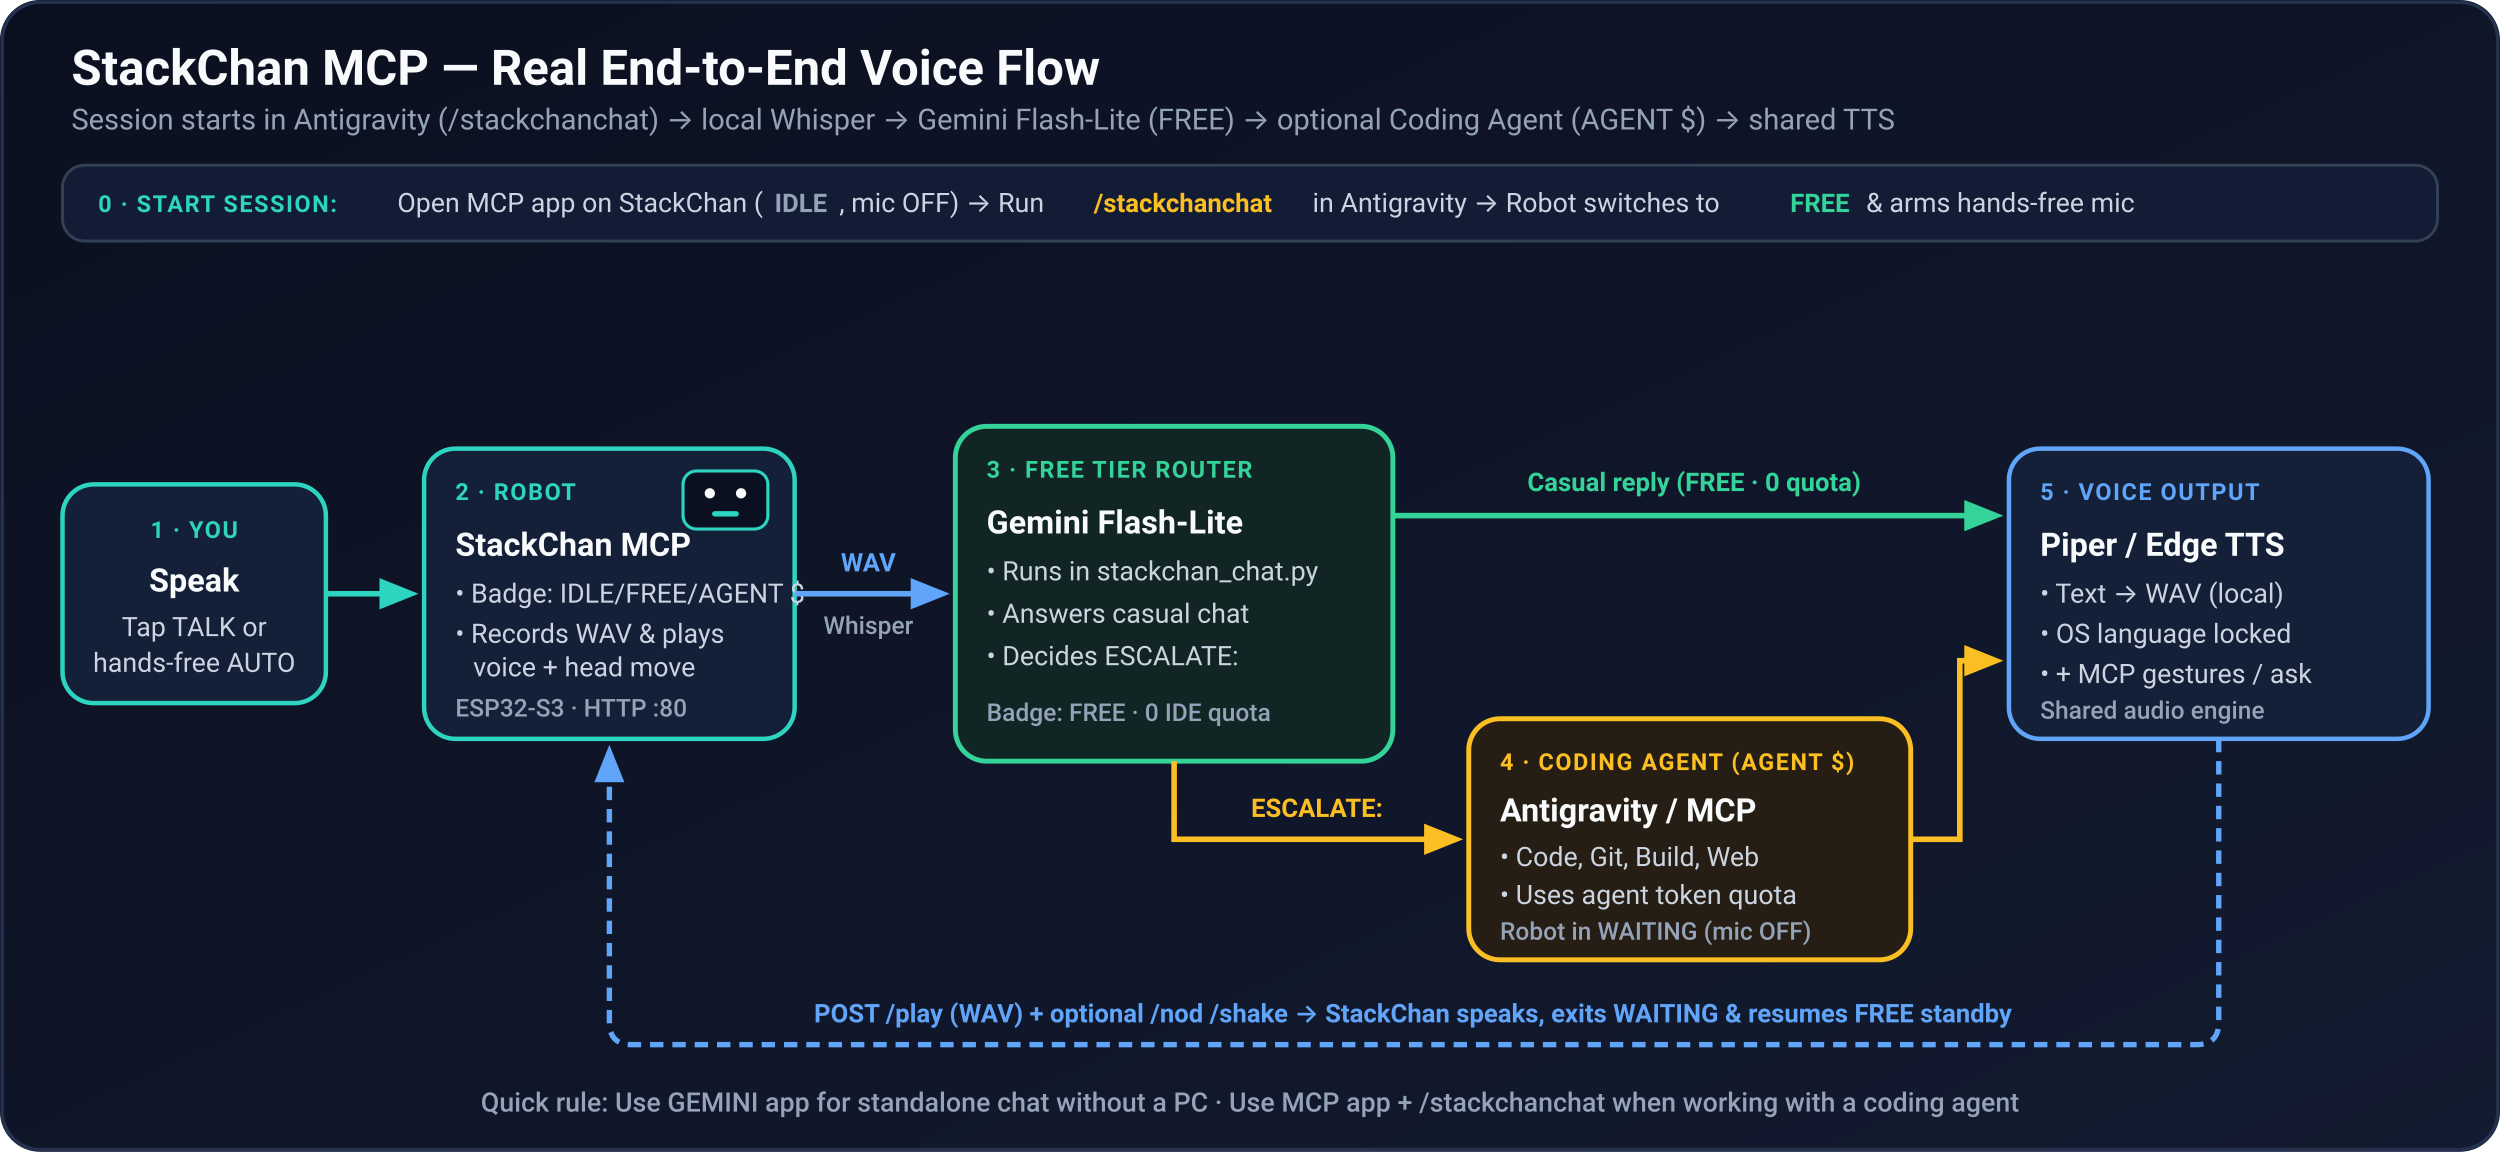
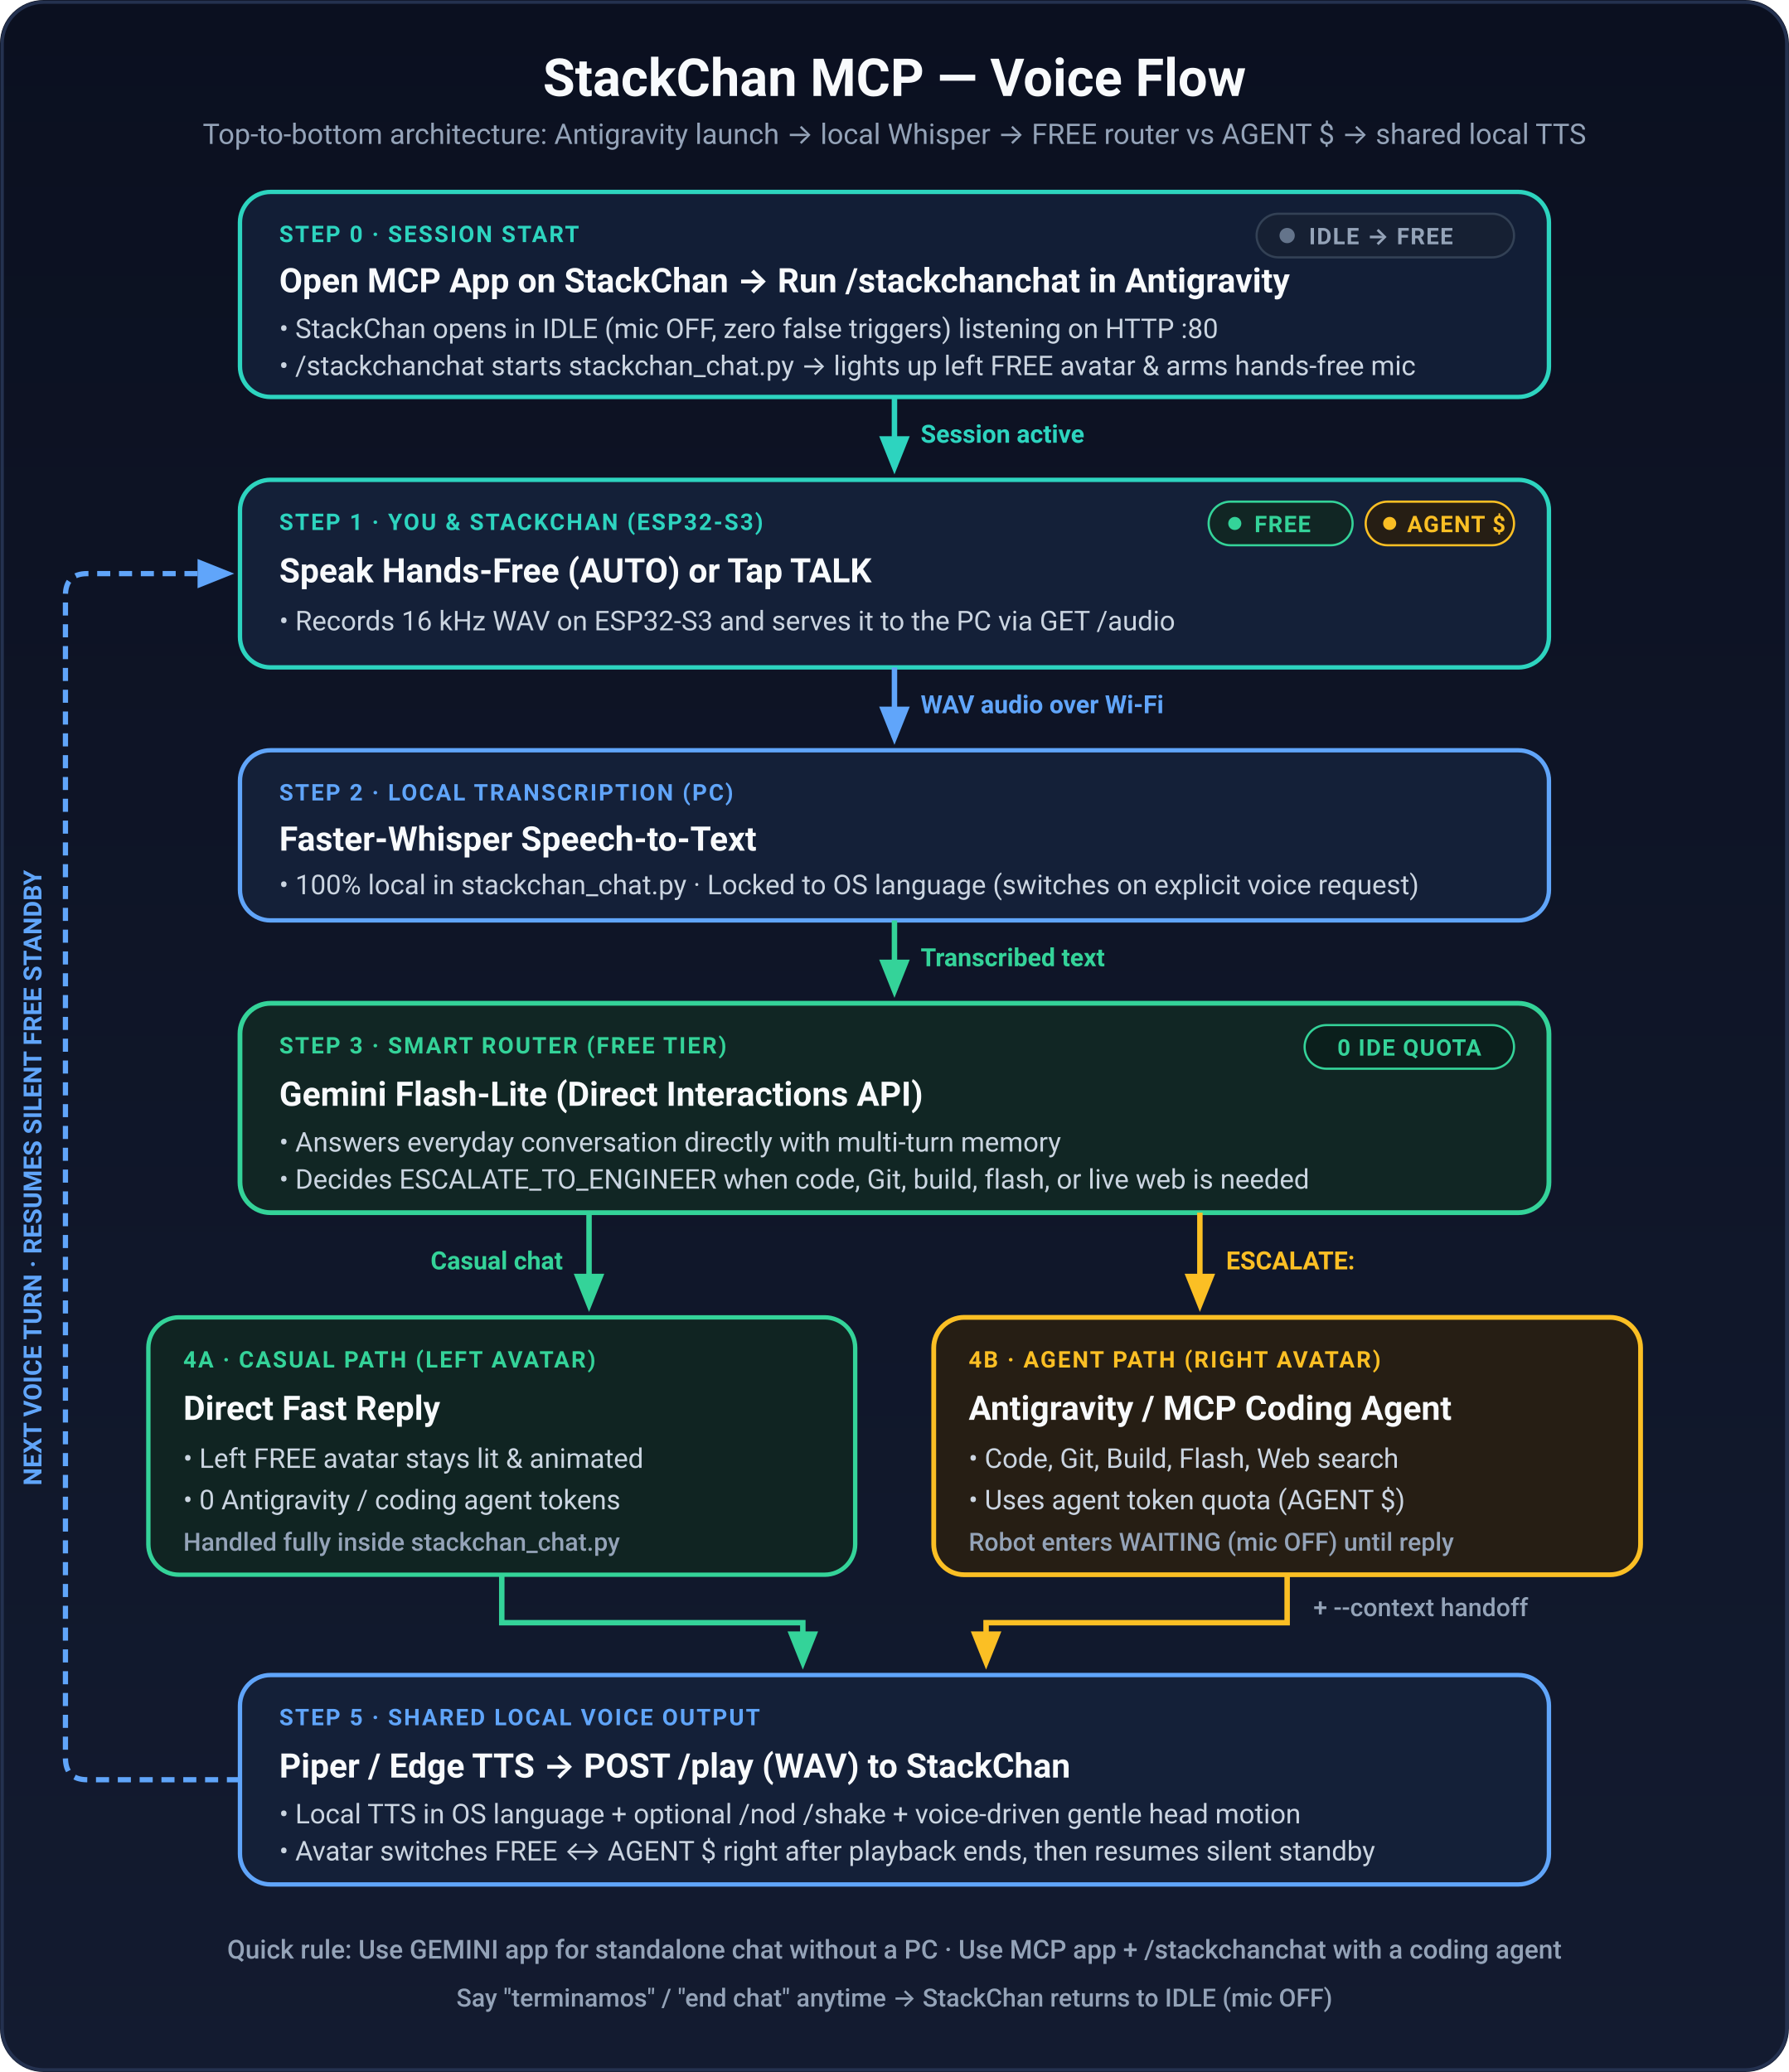
- <svg xmlns="http://www.w3.org/2000/svg" viewBox="0 0 1120 516" width="1120" height="516" role="img" aria-label="StackChan MCP Real End-to-End Voice Flow">
+ <svg xmlns="http://www.w3.org/2000/svg" viewBox="0 0 820 950" width="820" height="950" role="img" aria-label="StackChan MCP Vertical Voice Flow">
  <defs>
-     <linearGradient id="bg" x1="0" y1="0" x2="1" y2="1">
+     <linearGradient id="bg" x1="0" y1="0" x2="0" y2="1">
      <stop offset="0%" stop-color="#0B1020" />
      <stop offset="100%" stop-color="#131B30" />
    </linearGradient>
    <marker id="arr-teal" viewBox="0 0 10 10" refX="8" refY="5" markerWidth="7" markerHeight="7" orient="auto">
      <path d="M 0 1 L 10 5 L 0 9 z" fill="#2DD4BF" />
    </marker>
    <marker id="arr-blue" viewBox="0 0 10 10" refX="8" refY="5" markerWidth="7" markerHeight="7" orient="auto">
      <path d="M 0 1 L 10 5 L 0 9 z" fill="#60A5FA" />
    </marker>
    <marker id="arr-green" viewBox="0 0 10 10" refX="8" refY="5" markerWidth="7" markerHeight="7" orient="auto">
      <path d="M 0 1 L 10 5 L 0 9 z" fill="#34D399" />
    </marker>
    <marker id="arr-amber" viewBox="0 0 10 10" refX="8" refY="5" markerWidth="7" markerHeight="7" orient="auto">
      <path d="M 0 1 L 10 5 L 0 9 z" fill="#FBBF24" />
    </marker>
    <style>
-       .title { font: 700 22px -apple-system, BlinkMacSystemFont, "Segoe UI", Roboto, sans-serif; fill: #F8FAFC; }
+       .title { font: 700 24px -apple-system, BlinkMacSystemFont, "Segoe UI", Roboto, sans-serif; fill: #F8FAFC; }
      .sub { font: 400 13px -apple-system, BlinkMacSystemFont, "Segoe UI", Roboto, sans-serif; fill: #94A3B8; }
-       .step { font: 700 10.5px -apple-system, BlinkMacSystemFont, "Segoe UI", Roboto, sans-serif; letter-spacing: 0.7px; }
-       .h { font: 700 14.5px -apple-system, BlinkMacSystemFont, "Segoe UI", Roboto, sans-serif; fill: #F8FAFC; }
-       .p { font: 400 12px -apple-system, BlinkMacSystemFont, "Segoe UI", Roboto, sans-serif; fill: #CBD5E1; }
-       .m { font: 500 11px -apple-system, BlinkMacSystemFont, "Segoe UI", Roboto, sans-serif; fill: #94A3B8; }
+       .step { font: 700 10.5px -apple-system, BlinkMacSystemFont, "Segoe UI", Roboto, sans-serif; letter-spacing: 0.8px; }
+       .h { font: 700 15.5px -apple-system, BlinkMacSystemFont, "Segoe UI", Roboto, sans-serif; fill: #F8FAFC; }
+       .p { font: 400 12.5px -apple-system, BlinkMacSystemFont, "Segoe UI", Roboto, sans-serif; fill: #CBD5E1; }
+       .m { font: 500 11.5px -apple-system, BlinkMacSystemFont, "Segoe UI", Roboto, sans-serif; fill: #94A3B8; }
      .el { font: 600 11.5px -apple-system, BlinkMacSystemFont, "Segoe UI", Roboto, sans-serif; }
+       .chip { font: 700 10.5px -apple-system, BlinkMacSystemFont, "Segoe UI", Roboto, sans-serif; letter-spacing: 0.5px; }
      .foot { font: 500 12px -apple-system, BlinkMacSystemFont, "Segoe UI", Roboto, sans-serif; fill: #94A3B8; }
    </style>
  </defs>
-   <rect width="1120" height="516" rx="18" fill="url(#bg)" />
-   <rect x="1" y="1" width="1118" height="514" rx="17" fill="none" stroke="#24314F" stroke-width="1.5" />
-   <text x="32" y="38" class="title">StackChan MCP — Real End-to-End Voice Flow</text>
-   <text x="32" y="58" class="sub">Session starts in Antigravity (/stackchanchat) → local Whisper → Gemini Flash-Lite (FREE) → optional Coding Agent (AGENT $) → shared TTS</text>
-   <g transform="translate(28, 74)">
-     <rect width="1064" height="34" rx="10" fill="#121C34" stroke="#334155" stroke-width="1.3" />
-     <text x="16" y="21" class="step" fill="#2DD4BF">0 · START SESSION:</text>
-     <text x="150" y="21" class="p">Open MCP app on StackChan (</text>
-     <text x="319" y="21" class="el" fill="#94A3B8">IDLE</text>
-     <text x="348" y="21" class="p">, mic OFF)  →  Run </text>
-     <text x="462" y="21" class="el" fill="#FBBF24">/stackchanchat</text>
-     <text x="560" y="21" class="p"> in Antigravity  →  Robot switches to </text>
-     <text x="774" y="21" class="el" fill="#34D399">FREE</text>
-     <text x="808" y="21" class="p"> &amp; arms hands-free mic</text>
+   <rect width="820" height="950" rx="20" fill="url(#bg)" />
+   <rect x="1" y="1" width="818" height="948" rx="19" fill="none" stroke="#24314F" stroke-width="1.5" />
+   <text x="410" y="44" text-anchor="middle" class="title">StackChan MCP — Voice Flow</text>
+   <text x="410" y="66" text-anchor="middle" class="sub">Top-to-bottom architecture: Antigravity launch → local Whisper → FREE router vs AGENT $ → shared local TTS</text>
+   <g transform="translate(110, 88)">
+     <rect width="600" height="94" rx="14" fill="#121E36" stroke="#2DD4BF" stroke-width="2" />
+     <text x="18" y="23" class="step" fill="#2DD4BF">STEP 0 · SESSION START</text>
+     <rect x="466" y="10" width="118" height="20" rx="10" fill="#162033" stroke="#334155" stroke-width="1" />
+     <circle cx="480" cy="20" r="3.5" fill="#64748B" />
+     <text x="490" y="24" class="chip" fill="#94A3B8">IDLE → FREE</text>
+     <text x="18" y="46" class="h">Open MCP App on StackChan  →  Run /stackchanchat in Antigravity</text>
+     <text x="18" y="67" class="p">• StackChan opens in IDLE (mic OFF, zero false triggers) listening on HTTP :80</text>
+     <text x="18" y="84" class="p">• /stackchanchat starts stackchan_chat.py → lights up left FREE avatar &amp; arms hands-free mic</text>
  </g>
-   <g transform="translate(28, 217)">
-     <rect width="118" height="98" rx="14" fill="#142038" stroke="#2DD4BF" stroke-width="2" />
-     <text x="59" y="24" text-anchor="middle" class="step" fill="#2DD4BF">1 · YOU</text>
-     <text x="59" y="48" text-anchor="middle" class="h">Speak</text>
-     <text x="59" y="68" text-anchor="middle" class="p">Tap TALK or</text>
-     <text x="59" y="84" text-anchor="middle" class="p">hands-free AUTO</text>
+   <line x1="410" y1="182" x2="410" y2="214" stroke="#2DD4BF" stroke-width="2.5" marker-end="url(#arr-teal)" />
+   <text x="422" y="203" class="el" fill="#2DD4BF">Session active</text>
+   <g transform="translate(110, 220)">
+     <rect width="600" height="86" rx="14" fill="#142038" stroke="#2DD4BF" stroke-width="2" />
+     <text x="18" y="23" class="step" fill="#2DD4BF">STEP 1 · YOU &amp; STACKCHAN (ESP32-S3)</text>
+     <rect x="444" y="10" width="66" height="20" rx="10" fill="#112624" stroke="#34D399" stroke-width="1" />
+     <circle cx="456" cy="20" r="3" fill="#34D399" />
+     <text x="465" y="24" class="chip" fill="#34D399">FREE</text>
+     <rect x="516" y="10" width="68" height="20" rx="10" fill="#261E14" stroke="#FBBF24" stroke-width="1" />
+     <circle cx="527" cy="20" r="3" fill="#FBBF24" />
+     <text x="535" y="24" class="chip" fill="#FBBF24">AGENT $</text>
+     <text x="18" y="47" class="h">Speak Hands-Free (AUTO) or Tap TALK</text>
+     <text x="18" y="69" class="p">• Records 16 kHz WAV on ESP32-S3 and serves it to the PC via GET /audio</text>
  </g>
-   <line x1="146" y1="266" x2="184" y2="266" stroke="#2DD4BF" stroke-width="2.5" marker-end="url(#arr-teal)" />
-   <g transform="translate(190, 201)">
-     <rect width="166" height="130" rx="14" fill="#142038" stroke="#2DD4BF" stroke-width="2" />
-     <text x="14" y="23" class="step" fill="#2DD4BF">2 · ROBOT</text>
-     <rect x="116" y="10" width="38" height="26" rx="6" fill="#0B1020" stroke="#2DD4BF" stroke-width="1.4" />
-     <circle cx="128" cy="20" r="2.3" fill="#F8FAFC" />
-     <circle cx="142" cy="20" r="2.3" fill="#F8FAFC" />
-     <rect x="129" y="28" width="12" height="2.4" rx="1.2" fill="#2DD4BF" />
-     <text x="14" y="48" class="h">StackChan MCP</text>
-     <text x="14" y="69" class="p">• Badge: IDLE/FREE/AGENT $</text>
-     <text x="14" y="87" class="p">• Records WAV &amp; plays</text>
-     <text x="22" y="102" class="p">voice + head move</text>
-     <text x="14" y="120" class="m">ESP32-S3 · HTTP :80</text>
+   <line x1="410" y1="306" x2="410" y2="338" stroke="#60A5FA" stroke-width="2.5" marker-end="url(#arr-blue)" />
+   <text x="422" y="327" class="el" fill="#60A5FA">WAV audio over Wi-Fi</text>
+   <g transform="translate(110, 344)">
+     <rect width="600" height="78" rx="14" fill="#142038" stroke="#60A5FA" stroke-width="2" />
+     <text x="18" y="23" class="step" fill="#60A5FA">STEP 2 · LOCAL TRANSCRIPTION (PC)</text>
+     <text x="18" y="46" class="h">Faster-Whisper Speech-to-Text</text>
+     <text x="18" y="66" class="p">• 100% local in stackchan_chat.py · Locked to OS language (switches on explicit voice request)</text>
  </g>
-   <line x1="356" y1="266" x2="422" y2="266" stroke="#60A5FA" stroke-width="2.5" marker-end="url(#arr-blue)" />
-   <text x="389" y="256" text-anchor="middle" class="el" fill="#60A5FA">WAV</text>
-   <text x="389" y="284" text-anchor="middle" class="m">Whisper</text>
-   <g transform="translate(428, 191)">
-     <rect width="196" height="150" rx="14" fill="#112624" stroke="#34D399" stroke-width="2.2" />
-     <text x="14" y="23" class="step" fill="#34D399">3 · FREE TIER ROUTER</text>
-     <text x="14" y="48" class="h">Gemini Flash-Lite</text>
-     <text x="14" y="69" class="p">• Runs in stackchan_chat.py</text>
-     <text x="14" y="88" class="p">• Answers casual chat</text>
-     <text x="14" y="107" class="p">• Decides ESCALATE:</text>
-     <text x="14" y="132" class="m">Badge: FREE · 0 IDE quota</text>
+   <line x1="410" y1="422" x2="410" y2="454" stroke="#34D399" stroke-width="2.5" marker-end="url(#arr-green)" />
+   <text x="422" y="443" class="el" fill="#34D399">Transcribed text</text>
+   <g transform="translate(110, 460)">
+     <rect width="600" height="96" rx="14" fill="#112624" stroke="#34D399" stroke-width="2.2" />
+     <text x="18" y="23" class="step" fill="#34D399">STEP 3 · SMART ROUTER (FREE TIER)</text>
+     <rect x="488" y="10" width="96" height="20" rx="10" fill="#0B1F1C" stroke="#34D399" stroke-width="1" />
+     <text x="536" y="24" text-anchor="middle" class="chip" fill="#34D399">0 IDE QUOTA</text>
+     <text x="18" y="47" class="h">Gemini Flash-Lite (Direct Interactions API)</text>
+     <text x="18" y="68" class="p">• Answers everyday conversation directly with multi-turn memory</text>
+     <text x="18" y="85" class="p">• Decides ESCALATE_TO_ENGINEER when code, Git, build, flash, or live web is needed</text>
  </g>
-   <line x1="624" y1="231" x2="894" y2="231" stroke="#34D399" stroke-width="2.5" marker-end="url(#arr-green)" />
-   <text x="759" y="220" text-anchor="middle" class="el" fill="#34D399">Casual reply (FREE · 0 quota)</text>
-   <path d="M 526 341 L 526 376 L 652 376" fill="none" stroke="#FBBF24" stroke-width="2.5" marker-end="url(#arr-amber)" />
-   <text x="590" y="366" text-anchor="middle" class="el" fill="#FBBF24">ESCALATE:</text>
-   <g transform="translate(658, 322)">
-     <rect width="198" height="108" rx="14" fill="#261E14" stroke="#FBBF24" stroke-width="2.2" />
-     <text x="14" y="23" class="step" fill="#FBBF24">4 · CODING AGENT (AGENT $)</text>
-     <text x="14" y="46" class="h">Antigravity / MCP</text>
-     <text x="14" y="66" class="p">• Code, Git, Build, Web</text>
-     <text x="14" y="83" class="p">• Uses agent token quota</text>
-     <text x="14" y="99" class="m">Robot in WAITING (mic OFF)</text>
+   <path d="M 270 556 L 270 598" fill="none" stroke="#34D399" stroke-width="2.5" marker-end="url(#arr-green)" />
+   <text x="258" y="582" text-anchor="end" class="el" fill="#34D399">Casual chat</text>
+   <path d="M 550 556 L 550 598" fill="none" stroke="#FBBF24" stroke-width="2.5" marker-end="url(#arr-amber)" />
+   <text x="562" y="582" text-anchor="start" class="el" fill="#FBBF24">ESCALATE:</text>
+   <g transform="translate(68, 604)">
+     <rect width="324" height="118" rx="14" fill="#102422" stroke="#34D399" stroke-width="2" />
+     <text x="16" y="23" class="step" fill="#34D399">4A · CASUAL PATH (LEFT AVATAR)</text>
+     <text x="16" y="47" class="h">Direct Fast Reply</text>
+     <text x="16" y="69" class="p">• Left FREE avatar stays lit &amp; animated</text>
+     <text x="16" y="88" class="p">• 0 Antigravity / coding agent tokens</text>
+     <text x="16" y="107" class="m">Handled fully inside stackchan_chat.py</text>
  </g>
-   <path d="M 856 376 L 878 376 L 878 296 L 894 296" fill="none" stroke="#FBBF24" stroke-width="2.5" marker-end="url(#arr-amber)" />
-   <g transform="translate(900, 201)">
-     <rect width="188" height="130" rx="14" fill="#142038" stroke="#60A5FA" stroke-width="2" />
-     <text x="14" y="23" class="step" fill="#60A5FA">5 · VOICE OUTPUT</text>
-     <text x="14" y="48" class="h">Piper / Edge TTS</text>
-     <text x="14" y="69" class="p">• Text → WAV (local)</text>
-     <text x="14" y="87" class="p">• OS language locked</text>
-     <text x="14" y="105" class="p">• + MCP gestures / ask</text>
-     <text x="14" y="121" class="m">Shared audio engine</text>
+   <g transform="translate(428, 604)">
+     <rect width="324" height="118" rx="14" fill="#261E14" stroke="#FBBF24" stroke-width="2.2" />
+     <text x="16" y="23" class="step" fill="#FBBF24">4B · AGENT PATH (RIGHT AVATAR)</text>
+     <text x="16" y="47" class="h">Antigravity / MCP Coding Agent</text>
+     <text x="16" y="69" class="p">• Code, Git, Build, Flash, Web search</text>
+     <text x="16" y="88" class="p">• Uses agent token quota (AGENT $)</text>
+     <text x="16" y="107" class="m">Robot enters WAITING (mic OFF) until reply</text>
  </g>
-   <path d="M 994 331 L 994 458 Q 994 468 984 468 L 283 468 Q 273 468 273 458 L 273 337" fill="none" stroke="#60A5FA" stroke-width="2.4" stroke-dasharray="6,4" marker-end="url(#arr-blue)" />
-   <text x="633" y="458" text-anchor="middle" class="el" fill="#60A5FA">POST /play (WAV) + optional /nod /shake → StackChan speaks, exits WAITING &amp; resumes FREE standby</text>
-   <text x="560" y="498" text-anchor="middle" class="foot">Quick rule: Use GEMINI app for standalone chat without a PC  ·  Use MCP app + /stackchanchat when working with a coding agent</text>
+   <path d="M 230 722 L 230 744 L 368 744 L 368 762" fill="none" stroke="#34D399" stroke-width="2.5" marker-end="url(#arr-green)" />
+   <path d="M 590 722 L 590 744 L 452 744 L 452 762" fill="none" stroke="#FBBF24" stroke-width="2.5" marker-end="url(#arr-amber)" />
+   <text x="602" y="741" class="m" fill="#FBBF24">+ --context handoff</text>
+   <g transform="translate(110, 768)">
+     <rect width="600" height="96" rx="14" fill="#142038" stroke="#60A5FA" stroke-width="2" />
+     <text x="18" y="23" class="step" fill="#60A5FA">STEP 5 · SHARED LOCAL VOICE OUTPUT</text>
+     <text x="18" y="47" class="h">Piper / Edge TTS  →  POST /play (WAV) to StackChan</text>
+     <text x="18" y="68" class="p">• Local TTS in OS language + optional /nod /shake + voice-driven gentle head motion</text>
+     <text x="18" y="85" class="p">• Avatar switches FREE ↔ AGENT $ right after playback ends, then resumes silent standby</text>
+   </g>
+   <path d="M 110 816 L 40 816 Q 30 816 30 806 L 30 273 Q 30 263 40 263 L 104 263" fill="none" stroke="#60A5FA" stroke-width="2.4" stroke-dasharray="6,4" marker-end="url(#arr-blue)" />
+   <text transform="translate(19, 540) rotate(-90)" text-anchor="middle" class="el" fill="#60A5FA">NEXT VOICE TURN · RESUMES SILENT FREE STANDBY</text>
+   <text x="410" y="898" text-anchor="middle" class="foot">Quick rule: Use GEMINI app for standalone chat without a PC  ·  Use MCP app + /stackchanchat with a coding agent</text>
+   <text x="410" y="920" text-anchor="middle" class="m">Say "terminamos" / "end chat" anytime → StackChan returns to IDLE (mic OFF)</text>
</svg>
